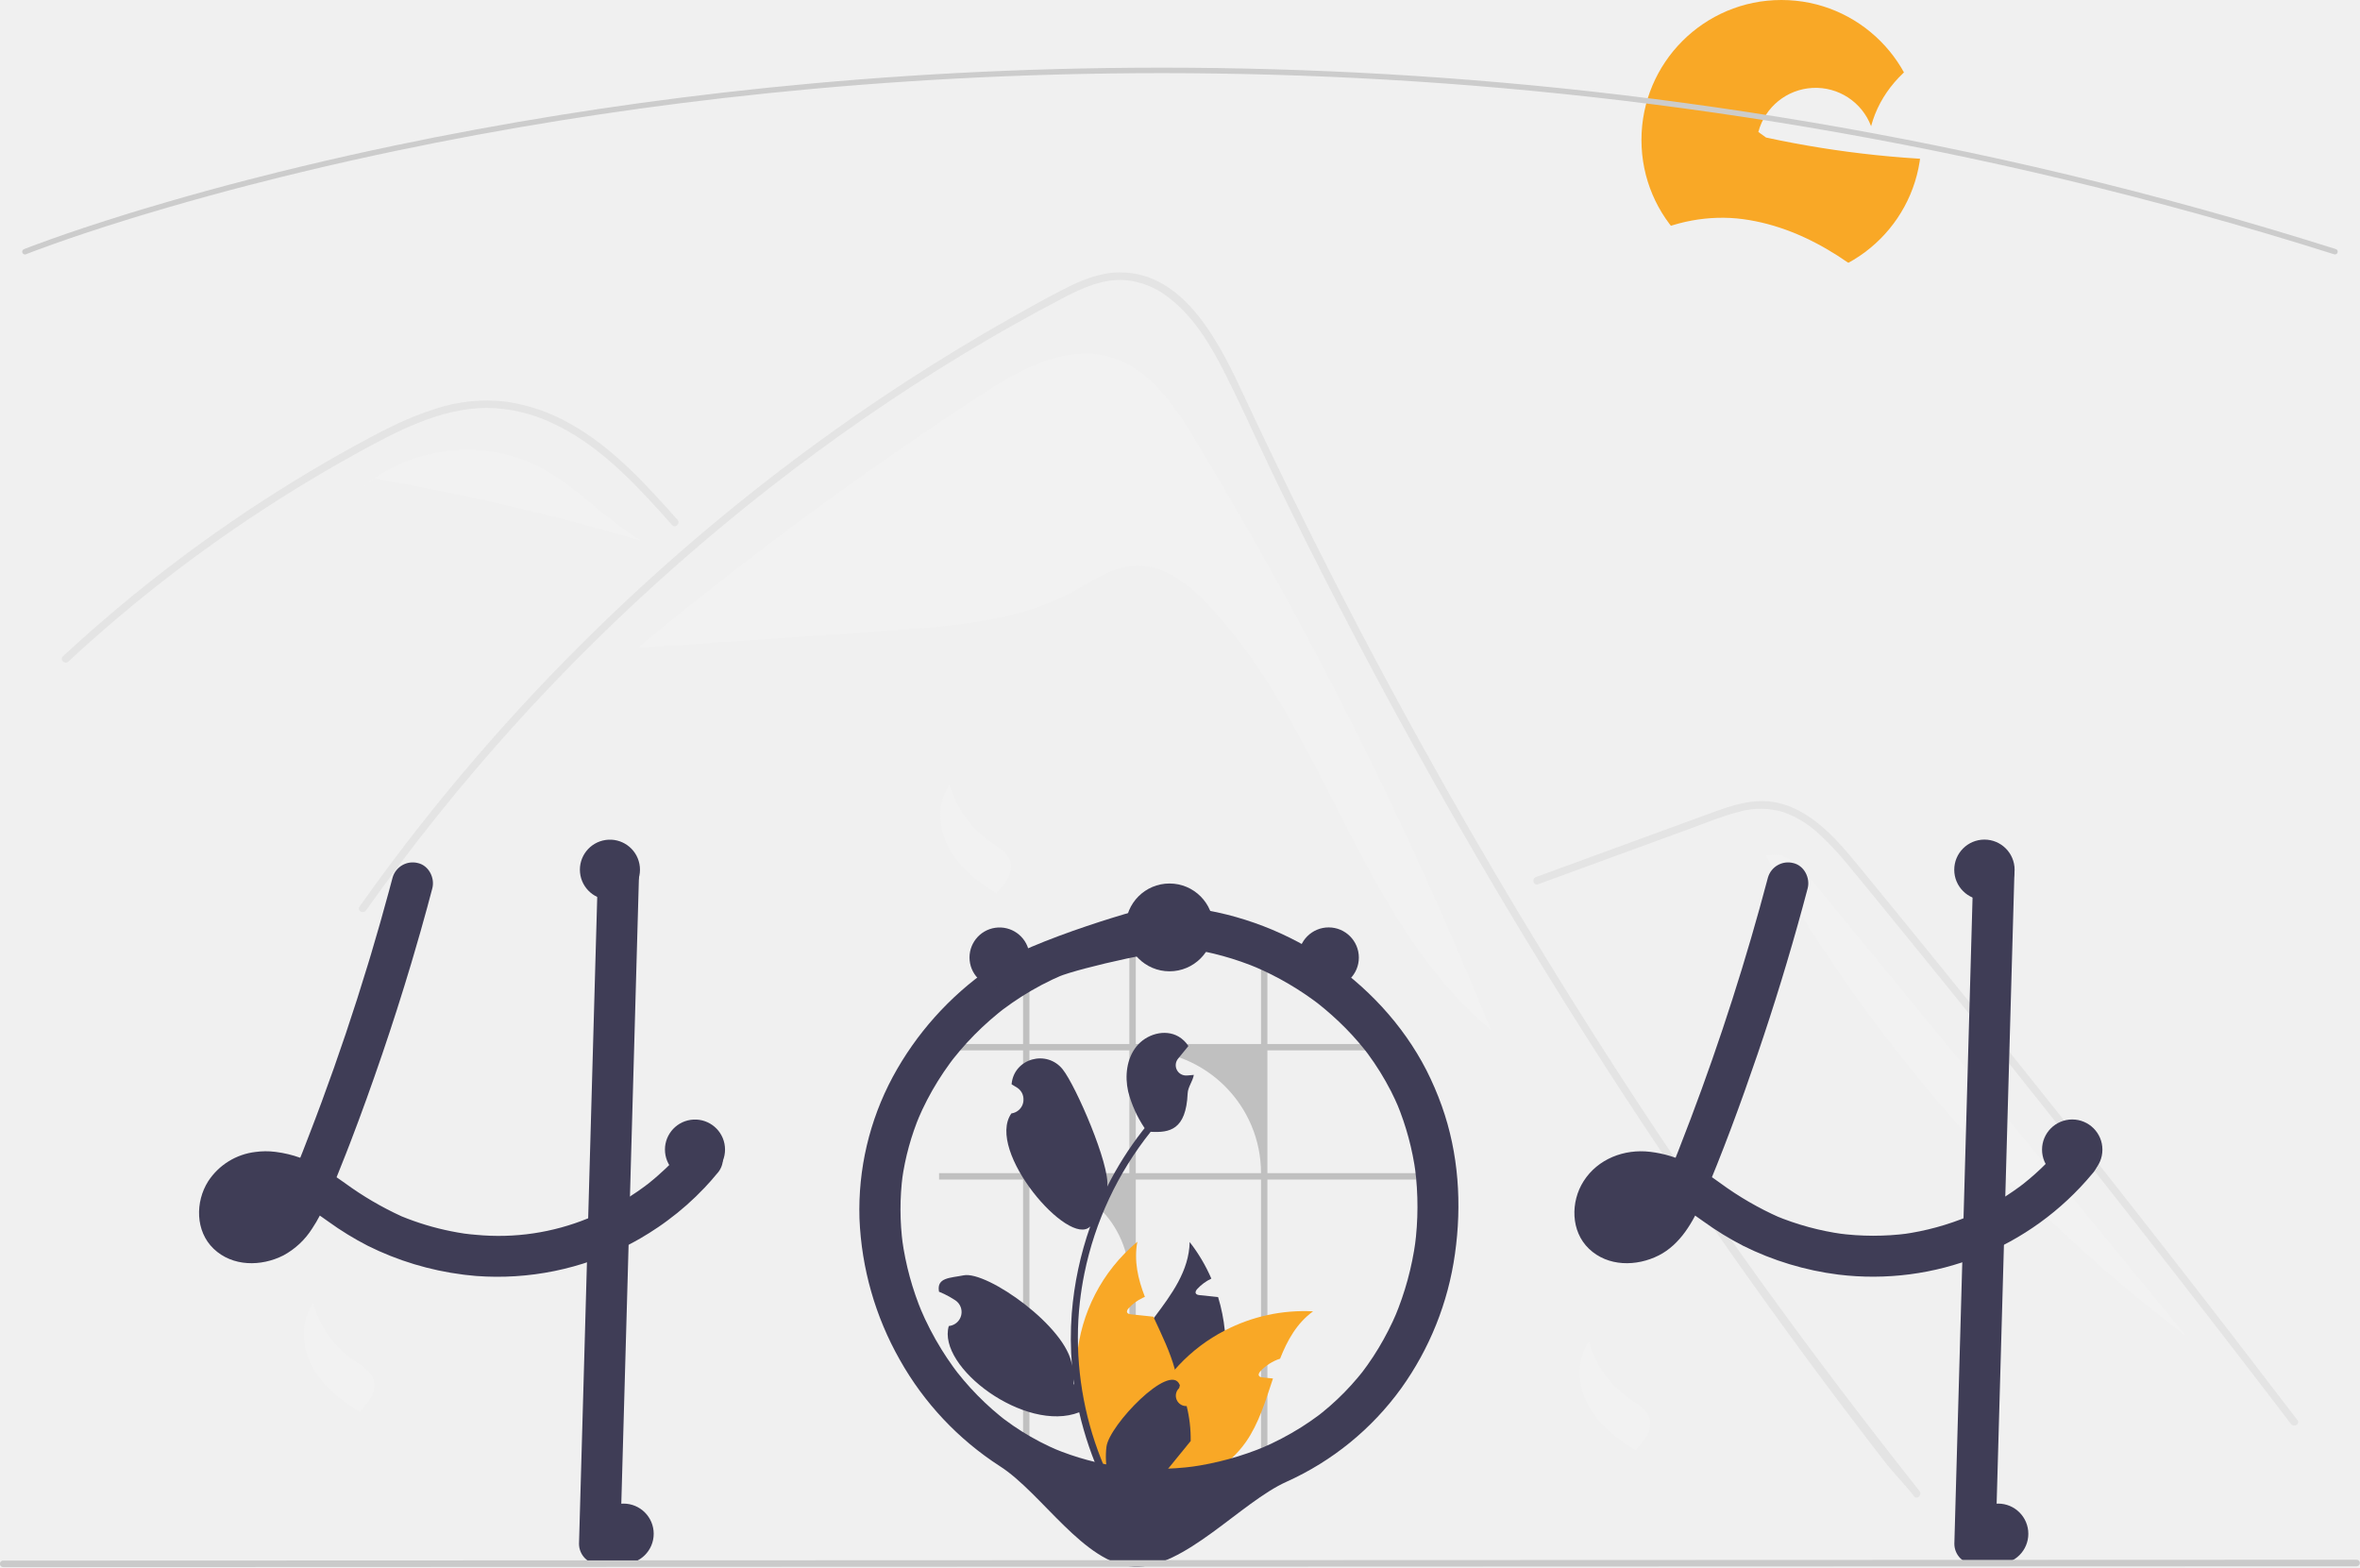
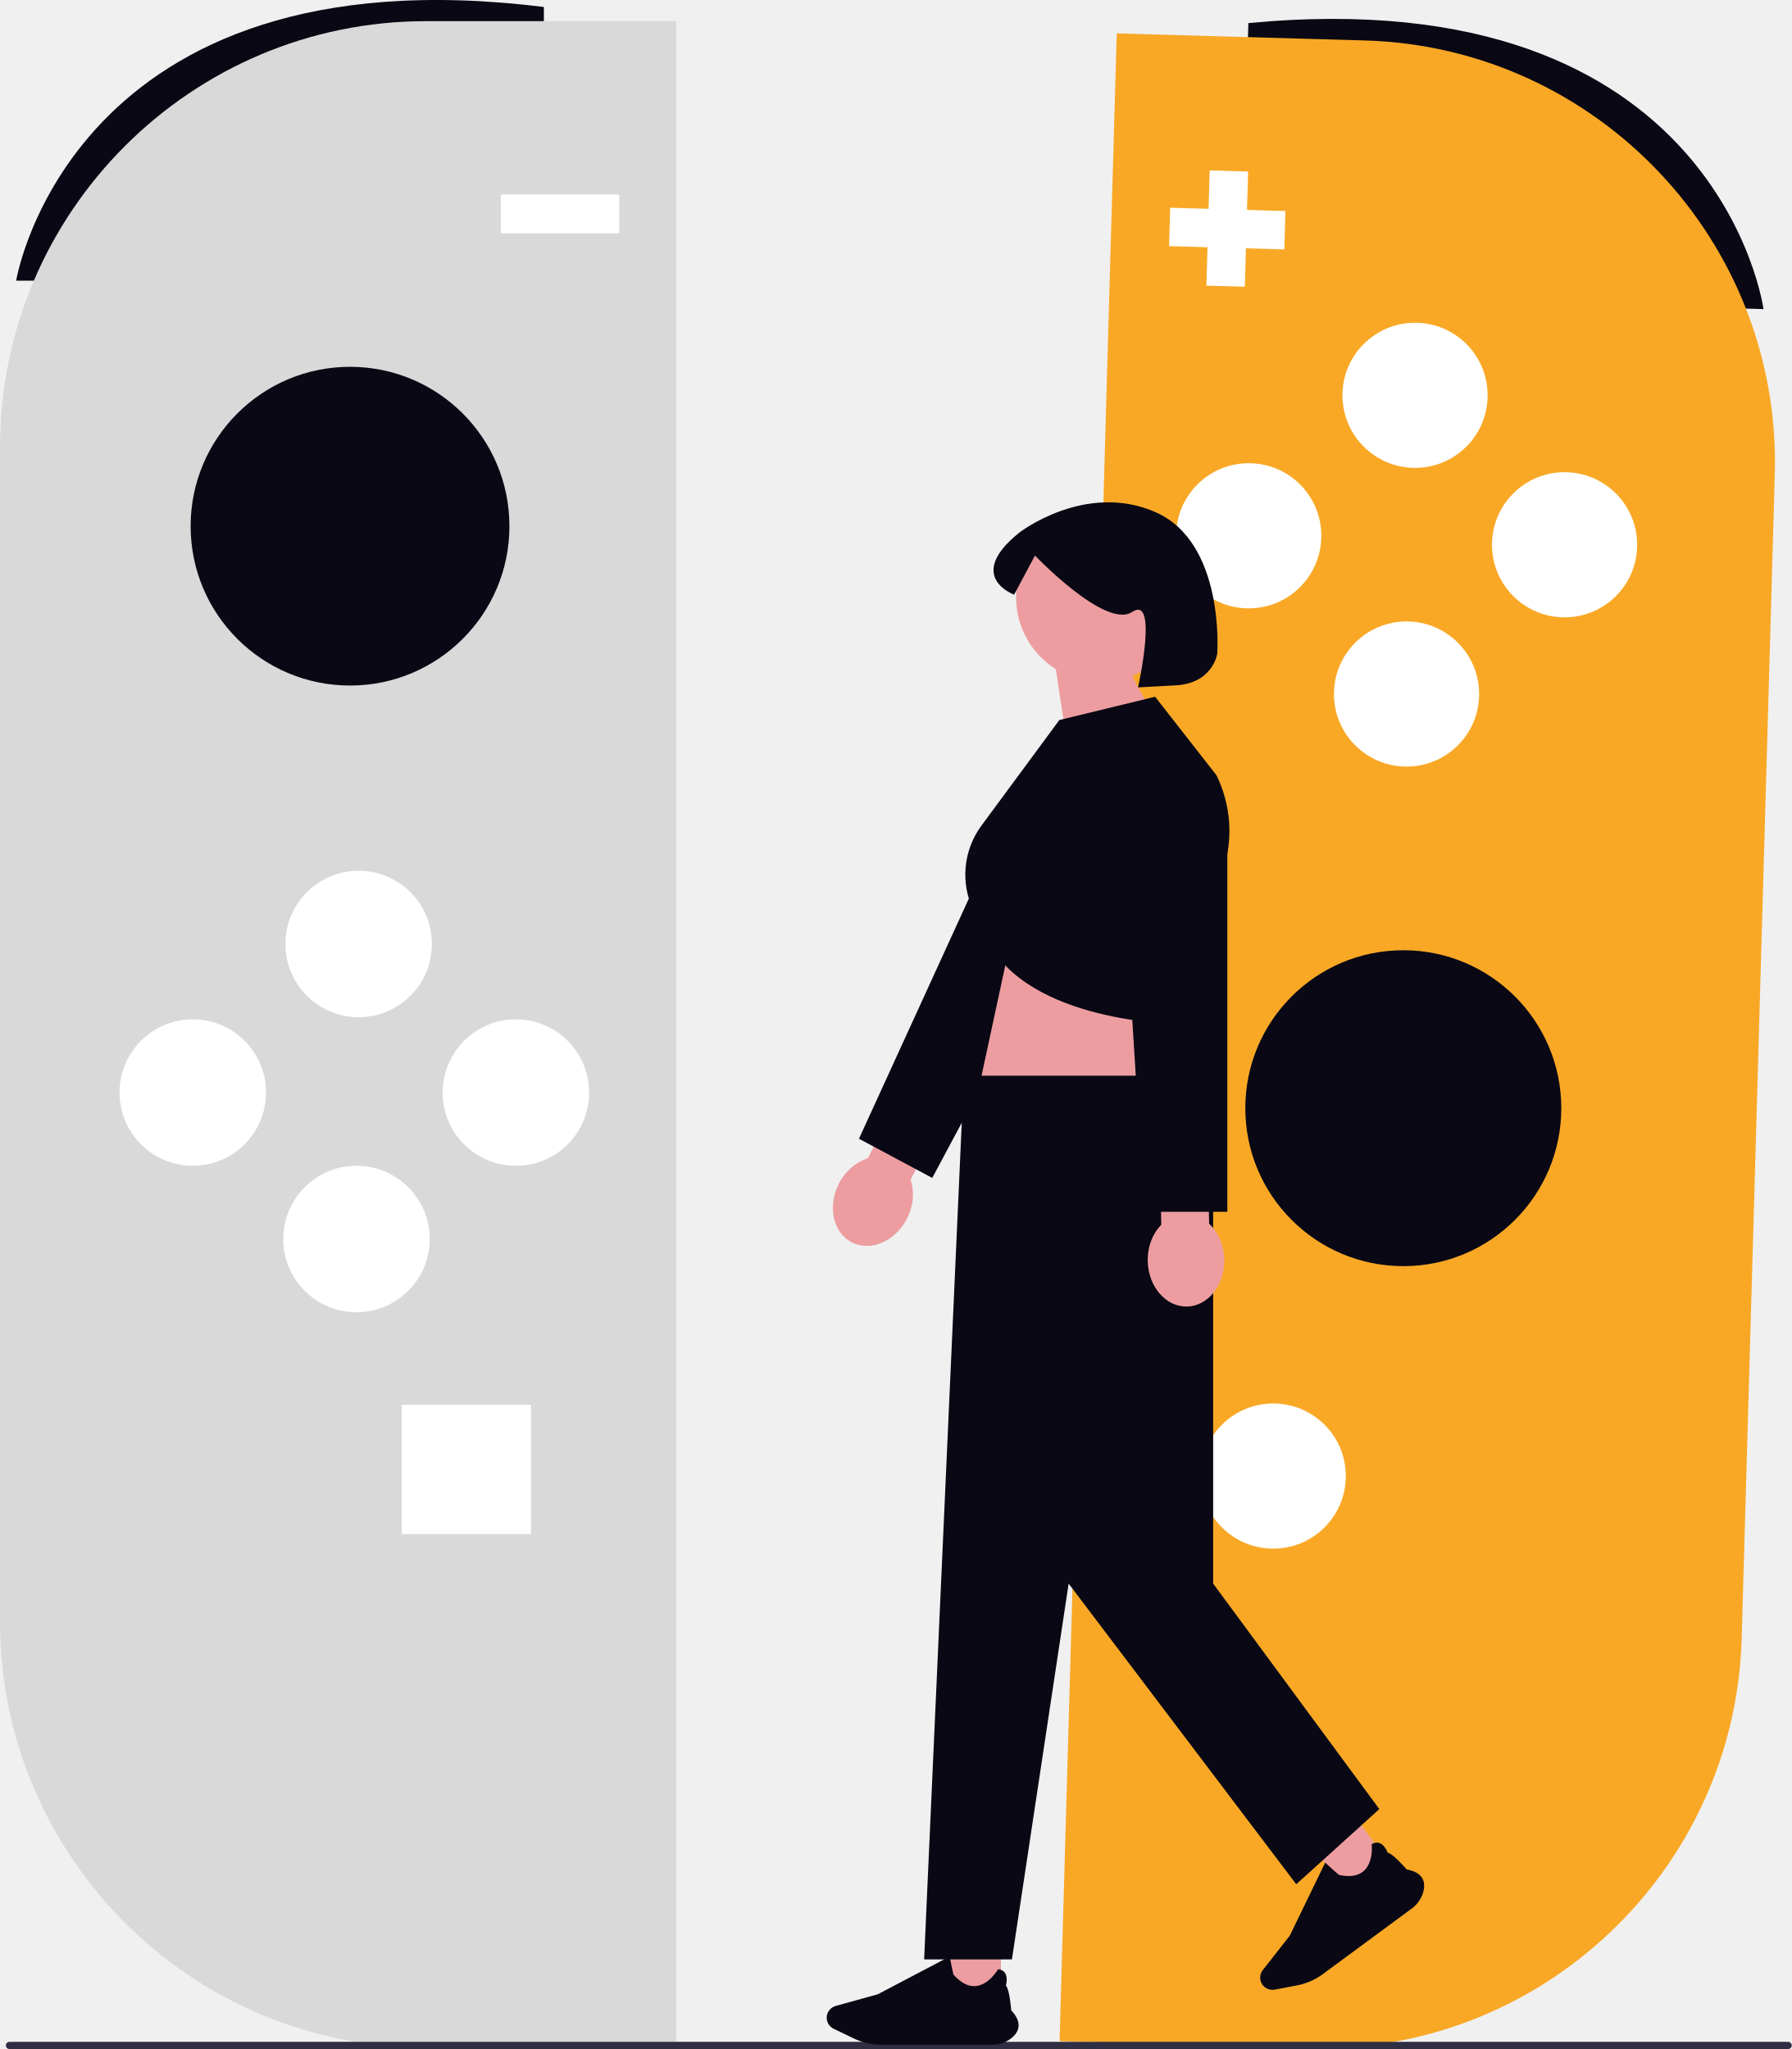
- <svg xmlns="http://www.w3.org/2000/svg" data-name="Layer 1" width="860.131" height="571.148" viewBox="0 0 860.131 571.148">
-   <path d="M605.67,324.953c-7.669-12.684-16.757-26.228-30.99-30.37-16.482-4.796-33.413,4.732-47.775,14.135a1392.157,1392.157,0,0,0-123.893,91.283l.043.492q46.226-3.188,92.451-6.376c22.265-1.535,45.296-3.283,64.972-13.816,7.467-3.997,14.745-9.336,23.206-9.708,10.512-.462,19.677,6.879,26.88,14.549,42.607,45.371,54.937,114.754,102.738,154.616A1516.995,1516.995,0,0,0,605.67,324.953Z" transform="translate(-169.9343 -164.426)" fill="#f2f2f2" />
-   <path d="M867.571,709.781c-4.712-5.95-6.637-7.343-11.285-13.348q-56.764-73.416-106.708-151.792-33.924-53.23-64.483-108.504-14.549-26.278-28.3-52.969-10.67-20.695-20.865-41.638c-1.944-3.988-3.832-7.994-5.711-12.009-4.428-9.442-8.773-18.93-13.439-28.244-5.317-10.616-11.789-21.745-21.553-28.877a29.405,29.405,0,0,0-15.319-5.895c-7.948-.513-15.282,2.769-22.176,6.353-50.439,26.301-97.659,59.276-140.37,96.798A730.778,730.778,0,0,0,303.322,496.247c-1.008,1.439-3.392.064-2.374-1.384q6.009-8.498,12.257-16.813A734.817,734.817,0,0,1,500.805,303.064q18.248-11.826,37.183-22.542c6.362-3.603,12.752-7.16,19.251-10.497,6.371-3.273,13.137-6.215,20.416-6.325,24.77-.385,37.595,27.667,46.405,46.542q4.153,8.911,8.406,17.766,16.075,33.621,33.387,66.628,10.685,20.379,21.837,40.52,34.707,62.718,73.779,122.897c34.506,53.143,68.737,100.089,108.046,149.785C870.596,709.213,868.662,711.175,867.571,709.781Z" transform="translate(-169.9343 -164.426)" fill="#e4e4e4" />
-   <path d="M414.916,355.804c-1.439-1.604-2.869-3.209-4.318-4.813-11.422-12.633-23.679-25.118-39.364-32.361a57.11,57.11,0,0,0-23.927-5.546c-8.562.028-16.932,2.273-24.843,5.418-3.74,1.494-7.398,3.19-11.001,4.996-4.116,2.072-8.159,4.281-12.183,6.509q-11.331,6.27-22.368,13.091-21.961,13.572-42.546,29.216-10.671,8.113-20.902,16.758-9.516,8.031-18.646,16.492c-1.302,1.201-3.245-.743-1.944-1.943,1.604-1.494,3.227-2.979,4.85-4.446q6.875-6.215,13.971-12.193,12.939-10.918,26.549-20.993,21.163-15.676,43.783-29.225,11.304-6.765,22.918-12.963c2.338-1.247,4.703-2.466,7.096-3.621a113.116,113.116,0,0,1,16.868-6.866,60.006,60.006,0,0,1,25.476-2.503,66.327,66.327,0,0,1,23.505,8.131c15.401,8.608,27.346,21.919,38.97,34.909C418.033,355.171,416.099,357.124,414.916,355.804Z" transform="translate(-169.9343 -164.426)" fill="#e4e4e4" />
-   <path d="M730.477,486.711l36.905-13.498,18.323-6.702c5.968-2.183,11.921-4.667,18.09-6.23a28.539,28.539,0,0,1,16.374.209,37.738,37.738,0,0,1,12.771,7.917,103.64,103.64,0,0,1,10.475,11.186c3.989,4.794,7.92,9.639,11.868,14.467q24.441,29.891,48.563,60.041,24.121,30.15,47.92,60.556,23.857,30.48,47.385,61.216,2.882,3.765,5.76,7.534c1.06,1.388,3.449.02,2.375-1.388Q983.582,650.974,959.549,620.184q-24.092-30.864-48.516-61.466-24.424-30.601-49.179-60.937-6.167-7.558-12.354-15.099c-3.48-4.241-6.92-8.527-10.736-12.474-7.005-7.245-15.758-13.648-26.234-13.822-6.16-.102-12.121,1.852-17.844,3.923-6.17,2.232-12.325,4.506-18.486,6.759l-37.163,13.592-9.291,3.398c-1.649.603-.937,3.262.731,2.652Z" transform="translate(-169.9343 -164.426)" fill="#e4e4e4" />
-   <path d="M366.377,334.526c-18.754-9.639-42.771-7.751-60.005,4.291a855.847,855.847,0,0,1,97.371,22.726C390.46,353.759,380.07,341.563,366.377,334.526Z" transform="translate(-169.9343 -164.426)" fill="#f2f2f2" />
-   <path d="M306.188,338.784l-3.61,2.935c1.221-1.027,2.491-1.99,3.795-2.901C306.311,338.807,306.249,338.795,306.188,338.784Z" transform="translate(-169.9343 -164.426)" fill="#f2f2f2" />
-   <path d="M831.549,486.846c-3.633-4.422-7.56-9.052-12.994-10.848l-5.073.2A575.436,575.436,0,0,0,966.749,651.418Q899.149,569.132,831.549,486.846Z" transform="translate(-169.9343 -164.426)" fill="#f2f2f2" />
-   <path d="M516.084,450.367A37.481,37.481,0,0,0,531.015,471.325c2.82,1.92,6.157,3.762,7.122,7.035a8.379,8.379,0,0,1-.874,6.15,24.884,24.884,0,0,1-3.861,5.041l-.137.512c-6.998-4.147-13.656-9.393-17.522-16.551s-4.406-16.539.341-23.145" transform="translate(-169.9343 -164.426)" fill="#f2f2f2" />
-   <path d="M749.084,653.367A37.481,37.481,0,0,0,764.015,674.325c2.82,1.92,6.157,3.762,7.122,7.035a8.379,8.379,0,0,1-.874,6.15,24.884,24.884,0,0,1-3.861,5.041l-.137.512c-6.998-4.147-13.656-9.393-17.522-16.551s-4.406-16.539.341-23.145" transform="translate(-169.9343 -164.426)" fill="#f2f2f2" />
-   <path d="M284.084,639.367A37.481,37.481,0,0,0,299.015,660.325c2.82,1.92,6.157,3.762,7.122,7.035a8.379,8.379,0,0,1-.874,6.15,24.884,24.884,0,0,1-3.861,5.041l-.137.512c-6.998-4.147-13.656-9.393-17.522-16.551s-4.406-16.539.341-23.145" transform="translate(-169.9343 -164.426)" fill="#f2f2f2" />
-   <circle cx="649.249" cy="51" r="51" fill="#f9a826" />
-   <path d="M911.219,176.296c-24.717-3.341-52.935,10.019-59.341,34.124a21.597,21.597,0,0,0-41.094,2.109l2.83,2.027a372.275,372.275,0,0,0,160.659-.726C957.079,195.76,935.935,179.637,911.219,176.296Z" transform="translate(-169.9343 -164.426)" fill="#f0f0f0" />
-   <path d="M805.219,244.296c-24.717-3.341-52.935,10.019-59.341,34.124a21.597,21.597,0,0,0-41.094,2.109l2.83,2.027a372.275,372.275,0,0,0,160.659-.726C851.079,263.76,829.935,247.637,805.219,244.296Z" transform="translate(-169.9343 -164.426)" fill="#f0f0f0" />
-   <path d="M1020.946,257.154a.982.982,0,0,1-.302-.047C756.237,173.489,523.199,184.424,374.264,208.321c-20.269,3.251-40.591,7.006-60.404,11.161-5.058,1.06-10.306,2.195-15.597,3.378-6.319,1.407-12.554,2.856-18.532,4.306q-3.873.917-7.595,1.849c-3.758.928-7.572,1.895-11.66,2.957-4.568,1.178-9.209,2.413-13.797,3.672a.442.442,0,0,1-.051.015l0.0.001c-5.183,1.415-10.338,2.871-15.323,4.325-2.698.779-5.304,1.548-7.799,2.307-.279.077-.526.151-.776.228l-.536.163c-.311.095-.617.188-.924.275l-.02.006 0.0.001-.812.252c-.968.293-1.912.579-2.841.864-24.545,7.566-38.038,12.949-38.171,13.002a1,1,0,1,1-.744-1.856c.134-.053,13.693-5.463,38.328-13.058.932-.286,1.879-.572,2.85-.866l.754-.234c.026-.01.052-.018.078-.025.305-.087.61-.18.919-.273l.537-.163c.268-.081.531-.161.801-.235,2.479-.754,5.093-1.524,7.798-2.307,4.987-1.455,10.147-2.911,15.334-4.328.016-.006.033-.01.049-.015v-.001c4.604-1.263,9.263-2.503,13.845-3.685,4.094-1.063,7.915-2.032,11.68-2.962q3.738-.93,7.609-1.853c5.985-1.451,12.233-2.902,18.563-4.312,5.299-1.184,10.556-2.322,15.622-3.383,19.843-4.162,40.198-7.923,60.497-11.179C523.096,182.415,756.467,171.463,1021.246,255.201a1.0 1,0,0,1-.301,1.953Z" transform="translate(-169.9343 -164.426)" fill="#ccc" />
-   <path d="M432.923,584.266a6.729,6.729,0,0,0-1.7-2.67,6.43,6.43,0,0,0-.92-.71c-2.61-1.74-6.51-2.13-8.99,0a5.81,5.81,0,0,0-.69.71q-1.11,1.365-2.28,2.67c-1.28,1.46-2.59,2.87-3.96,4.24-.39.38-.78.77-1.18,1.15-.23.23-.46.45-.69.67-.88.84-1.78,1.65-2.69,2.45-.48.43-.96.85-1.45,1.26-.73.61-1.46,1.22-2.2,1.81-.07.05-.14.1-.21.16-.02.01-.03.03-.05.04-.01,0-.02,0-.03.02a.179.179,0,0,0-.07.05c-.22.15-.37.25-.48.34.04-.02.08-.05.12-.07-.18.14-.37.28-.55.42-1.75,1.29-3.54,2.53-5.37,3.69a99.21,99.21,0,0,1-14.22,7.55c-.33.13-.67.27-1.01.4a85.97,85.97,0,0,1-40.85,6.02q-2.13-.165-4.26-.45c-1.64-.24-3.27-.53-4.89-.86a97.932,97.932,0,0,1-18.02-5.44,118.652,118.652,0,0,1-20.66-12.12c-1-.71-2.01-1.42-3.02-2.11,1.15-2.82,2.28-5.64,3.38-8.48.55-1.37,1.08-2.74,1.6-4.12,4.09-10.63,7.93-21.36,11.61-32.13q5.58-16.365,10.53-32.92.51-1.68.99-3.36,2.595-8.745,4.98-17.53c.15-.57.31-1.13.45-1.7q.69-2.52,1.35-5.04c1-3.79-1.26-8.32-5.24-9.23a7.634,7.634,0,0,0-9.22,5.24c-.43,1.62-.86,3.23-1.3,4.85q-3.165,11.745-6.66,23.41-.51,1.68-1.02,3.36-7.71,25.41-16.93,50.31-1.11,3.015-2.25,6.01c-.37.98-.74,1.96-1.12,2.94-.73,1.93-1.48,3.86-2.23,5.79-.43,1.13-.87,2.26-1.31,3.38-.29.71-.57,1.42-.85,2.12a41.809,41.809,0,0,0-8.81-2.12l-.48-.06a27.397,27.397,0,0,0-7.01.06,23.914,23.914,0,0,0-17.24,10.66c-4.77,7.51-4.71,18.25,1.98,24.63,6.89,6.57,17.32,6.52,25.43,2.41a28.351,28.351,0,0,0,10.52-9.86,50.569,50.569,0,0,0,2.74-4.65c.21.14.42.28.63.43.8.56,1.6,1.13,2.39,1.69a111.738,111.738,0,0,0,14.51,8.91,108.359,108.359,0,0,0,34.62,10.47c.27.03.53.07.8.1,1.33.17,2.67.3,4.01.41a103.782,103.782,0,0,0,55.58-11.36q2.175-1.125,4.31-2.36,3.315-1.92,6.48-4.08c1.15-.78,2.27-1.57,3.38-2.4a101.042,101.042,0,0,0,13.51-11.95q2.355-2.475,4.51-5.11a8.061,8.061,0,0,0,2.2-5.3A7.564,7.564,0,0,0,432.923,584.266Zm-165.59,23.82c.21-.15.42-.31.62-.47C267.893,607.766,267.603,607.936,267.333,608.086Zm3.21-3.23c-.23.26-.44.52-.67.78a23.366,23.366,0,0,1-2.25,2.2c-.11.1-.23.2-.35.29a.01.01,0,0,0-.01.01,3.804,3.804,0,0,0-.42.22q-.645.39-1.32.72a17.005,17.005,0,0,1-2.71.75,16.799,16.799,0,0,1-2.13.02h-.02a14.823,14.823,0,0,1-1.45-.4c-.24-.12-.47-.26-.7-.4-.09-.08-.17-.16-.22-.21a2.44,2.44,0,0,1-.27-.29.01.01,0,0,0-.01-.01c-.11-.2-.23-.4-.34-.6a.031.031,0,0,1-.01-.02c-.08-.25-.15-.51-.21-.77a12.511,12.511,0,0,1,.01-1.37,13.467,13.467,0,0,1,.54-1.88,11.068,11.068,0,0,1,.69-1.26c.02-.04.12-.2.23-.38.01-.01.01-.01.01-.02.15-.17.3-.35.46-.51.27-.3.56-.56.85-.83a18.022,18.022,0,0,1,1.75-1.01,19.481,19.481,0,0,1,2.93-.79,24.989,24.989,0,0,1,4.41.04,30.301,30.301,0,0,1,4.1,1.01,36.945,36.945,0,0,1-2.77,4.54C270.623,604.746,270.583,604.806,270.543,604.856Zm-11.12-3.29a2.18,2.18,0,0,1-.31.39A1.409,1.409,0,0,1,259.423,601.566Z" transform="translate(-169.9343 -164.426)" fill="#3f3d56" />
-   <path d="M402.863,482.136q-.135,4.71-.27,9.42-.285,10.455-.59,20.92-.315,11.775-.66,23.54-.165,6.075-.34,12.15-.465,16.365-.92,32.72c-.03,1.13-.07,2.25-.1,3.38q-.225,8.115-.45,16.23-.255,8.805-.5,17.61-.18,6.6-.37,13.21-1.35,47.895-2.7,95.79a7.648,7.648,0,0,1-7.5,7.5,7.561,7.561,0,0,1-7.5-7.5q.75-26.94,1.52-53.88.675-24.36,1.37-48.72.225-8.025.45-16.06.345-12.09.68-24.18c.03-1.13.07-2.25.1-3.38.02-.99.05-1.97.08-2.96q.66-23.475,1.32-46.96.27-9.24.52-18.49.3-10.545.6-21.08c.09-3.09.17-6.17.26-9.26a7.648,7.648,0,0,1,7.5-7.5A7.561,7.561,0,0,1,402.863,482.136Z" transform="translate(-169.9343 -164.426)" fill="#3f3d56" />
-   <path d="M814.291,484.217a893.238,893.238,0,0,1-28.161,87.941c-3.007,7.946-6.083,15.877-9.371,23.712l.756-1.792a54.583,54.583,0,0,1-5.59,10.612q-.229.321-.467.636,1.166-1.49.443-.589c-.254.301-.505.602-.768.895a23.664,23.664,0,0,1-2.249,2.203q-.301.258-.612.504l.938-.729c-.109.257-.873.597-1.111.743a18.254,18.254,0,0,1-2.405,1.219l1.792-.756a19.086,19.086,0,0,1-4.231,1.161l1.994-.268a17.021,17.021,0,0,1-4.298.046l1.994.268a14.002,14.002,0,0,1-3.405-.917l1.792.756a12.012,12.012,0,0,1-1.679-.896c-.271-.177-1.105-.809-.015.025,1.133.866.146.074-.088-.156-.194-.192-.37-.4-.56-.595-.882-.905.996,1.557.397.499a18.182,18.182,0,0,1-.878-1.637l.756,1.792a11.925,11.925,0,0,1-.728-2.651l.268,1.994a13.651,13.651,0,0,1-.003-3.405l-.268,1.994a15.964,15.964,0,0,1,.995-3.68l-.756,1.792a16.729,16.729,0,0,1,1.178-2.298,6.729,6.729,0,0,1,.729-1.071c.049.016-1.269,1.513-.569.757.183-.198.354-.406.539-.602.296-.314.614-.601.926-.898,1.045-.994-1.462.966-.257.179a19.049,19.049,0,0,1,2.749-1.499l-1.792.756a20.311,20.311,0,0,1,4.995-1.34l-1.994.268a25.628,25.628,0,0,1,6.461.076l-1.994-.268a33.211,33.211,0,0,1,7.892,2.22l-1.792-.756c5.39,2.314,10.163,5.749,14.928,9.118a111.95,111.95,0,0,0,14.506,8.906,108.388,108.388,0,0,0,34.622,10.474,103.933,103.933,0,0,0,92.586-36.752,8.078,8.078,0,0,0,2.197-5.303,7.632,7.632,0,0,0-2.197-5.303c-2.752-2.526-7.949-3.239-10.607,0a95.636,95.636,0,0,1-8.107,8.727q-2.017,1.914-4.142,3.71-1.214,1.026-2.461,2.011c-.393.311-1.619,1.138.263-.197-.431.306-.845.64-1.271.955a99.269,99.269,0,0,1-20.332,11.565l1.792-.756a96.836,96.836,0,0,1-24.171,6.622l1.994-.268a97.643,97.643,0,0,1-25.754-.038l1.994.268a99.8,99.8,0,0,1-24.857-6.77l1.792.756a116.025,116.025,0,0,1-21.736-12.591,86.877,86.877,0,0,0-11.113-6.994,42.824,42.824,0,0,0-14.438-4.389c-9.439-1.111-19.057,2.566-24.246,10.72-4.776,7.505-4.714,18.244,1.974,24.625,6.888,6.572,17.318,6.517,25.436,2.406,7.817-3.959,12.513-12.185,15.815-19.942,7.431-17.455,14.01-35.314,20.14-53.263q9.097-26.637,16.499-53.813.917-3.366,1.807-6.739c1.001-3.789-1.261-8.32-5.238-9.226a7.633,7.633,0,0,0-9.226,5.238Z" transform="translate(-169.9343 -164.426)" fill="#3f3d56" />
-   <path d="M889.124,482.136l-2.7,95.793-2.685,95.294-1.518,53.884a7.565,7.565,0,0,0,7.5,7.5,7.649,7.649,0,0,0,7.5-7.5l2.7-95.793,2.685-95.294,1.518-53.884a7.565,7.565,0,0,0-7.5-7.5,7.649,7.649,0,0,0-7.5,7.5Z" transform="translate(-169.9343 -164.426)" fill="#3f3d56" />
-   <path d="M629.526,700.361h2.329V594.319h54.329v-2.323H631.855V547.252H673.81q-.923-1.173-1.899-2.317H631.855V515.382c-.77-.328-1.547-.645-2.329-.944V544.935h-45.652V507.07c-.782.036-1.553.09-2.329.155v37.71h-36.42V516.684c-.782.346-1.553.711-2.317,1.093V544.935h-30.616v2.317h30.616v44.744h-30.616v2.323h30.616V700.361h2.317V594.319a36.413,36.413,0,0,1,36.42,36.42v69.622h2.329V594.319h45.652Zm-84.401-108.365V547.252h36.42v44.744Zm38.749,0V547.252h.914a44.741,44.741,0,0,1,44.738,44.744Z" transform="translate(-169.9343 -164.426)" opacity="0.2" />
-   <path d="M615.303,668.566a63.059,63.059,0,0,1-20.05,33.7c-.74.64-1.48,1.26-2.25,1.87q-2.805.255-5.57.52c-1.53.14-3.04.29-4.54.43l-.27.03-.19-1.64-.76-6.64a37.623,37.623,0,0,1-3.3-32.44c2.64-7.12,7.42-13.41,12.12-19.65,6.49-8.62,12.8-17.14,13.03-27.65a60.544,60.544,0,0,1,7.9,13.33,16.432,16.432,0,0,0-5.12,3.77c-.41.45-.82,1.08-.54,1.62.24.46.84.57,1.36.63,1.25.13,2.51.26,3.76.39,1,.11,2,.21,3,.32a63.99,63.99,0,0,1,2.45,12.18A61.189,61.189,0,0,1,615.303,668.566Z" transform="translate(-169.9343 -164.426)" fill="#3f3d56" />
-   <path d="M648.503,642.356c-5.9,4.29-9.35,10.46-12.03,17.26a16.628,16.628,0,0,0-7.17,4.58c-.41.45-.82,1.08-.54,1.62.24.46.84.57,1.36.63,1.25.13,2.51.26,3.76.39-2.68,8.04-5.14,16.36-9.88,23.15a36.989,36.989,0,0,1-12.03,10.91,38.492,38.492,0,0,1-4.02,1.99q-7.62.585-14.95,1.25-2.805.255-5.57.52c-1.53.14-3.04.29-4.54.43q-.015-.825,0-1.65a63.304,63.304,0,0,1,15.25-39.86c.45-.52.91-1.03,1.38-1.54a61.792,61.792,0,0,1,16.81-12.7A62.654,62.654,0,0,1,648.503,642.356Z" transform="translate(-169.9343 -164.426)" fill="#f9a826" />
-   <path d="M589.163,699.526l-1.15,3.4-.58,1.73c-1.53.14-3.04.29-4.54.43l-.27.03c-1.66.17-3.31.34-4.96.51-.43-.5-.86-1.01-1.28-1.53a62.03,62.03,0,0,1,8.07-87.11c-1.32,6.91.22,13.53,2.75,20.1-.27.11-.53.22-.78.34a16.432,16.432,0,0,0-5.12,3.77c-.41.45-.82,1.08-.54,1.62.24.46.84.57,1.36.63,1.25.13,2.51.26,3.76.39,1,.11,2,.21,3,.32q.705.075,1.41.15c.07.15.13.29.2.44,2.85,6.18,5.92,12.39,7.65,18.83a43.666,43.666,0,0,1,1.02,4.91A37.604,37.604,0,0,1,589.163,699.526Z" transform="translate(-169.9343 -164.426)" fill="#f9a826" />
-   <path d="M689.821,554.487c-8.609-16.792-21.946-30.921-37.632-41.304a114.237,114.237,0,0,0-52.563-18.38q-3.69-.335-7.399-.393c-2.921-.044-46.866,12.632-61.587,22.982a114.295,114.295,0,0,0-35.333,39.527,102.5,102.5,0,0,0-12.126,51.633,113.564,113.564,0,0,0,14.703,51.476,110.475,110.475,0,0,0,36.444,38.746C549.667,708.561,565.074,734.51,583.183,735.426c18.246.923,39.054-23.555,55.695-30.987a104.425,104.425,0,0,0,41.726-34.005,110.25,110.25,0,0,0,19.599-48.948c2.574-18.083,1.374-36.733-4.801-54.016a111.86,111.86,0,0,0-5.58-12.983c-1.78-3.505-6.996-4.796-10.261-2.691a7.68,7.68,0,0,0-2.691,10.261q1.568,3.088,2.915,6.278l-.756-1.792a101.151,101.151,0,0,1,6.876,25.538l-.268-1.994a109.229,109.229,0,0,1-.066,28.683l.268-1.994a109.734,109.734,0,0,1-7.555,27.674l.756-1.792a104.212,104.212,0,0,1-6.672,13.098q-1.923,3.186-4.081,6.222c-.632.888-1.283,1.761-1.939,2.631-.856,1.136,1.167-1.483.282-.369-.151.19-.3.38-.452.569q-.681.852-1.382,1.688a93.613,93.613,0,0,1-10.176,10.384q-1.366,1.192-2.778,2.331c-.469.378-.932.773-1.421,1.125.019-.013,1.58-1.199.656-.511-.29.216-.579.436-.87.652q-2.91,2.156-5.974,4.092a103.485,103.485,0,0,1-14.756,7.713l1.792-.756a109.215,109.215,0,0,1-27.597,7.552l1.994-.268a108.154,108.154,0,0,1-28.589.051l1.994.268a99.835,99.835,0,0,1-25.095-6.784l1.792.756a93.643,93.643,0,0,1-13.416-6.991q-3.174-2-6.184-4.247c-.286-.214-.57-.43-.855-.645-.915-.691.658.51.67.518a19.169,19.169,0,0,1-1.535-1.225q-1.454-1.184-2.861-2.422a101.989,101.989,0,0,1-10.493-10.709q-1.213-1.434-2.374-2.911c-.335-.426-.947-1.29.404.529-.178-.239-.362-.474-.542-.712q-.647-.858-1.276-1.728-2.203-3.048-4.188-6.246a109.29,109.29,0,0,1-7.805-15.108l.756,1.792a106.588,106.588,0,0,1-7.34-26.837l.268,1.994a97.866,97.866,0,0,1-.048-25.636l-.268,1.994A94.673,94.673,0,0,1,505.276,570.55l-.756,1.792a101.557,101.557,0,0,1,7.195-13.856q2.066-3.323,4.378-6.485.525-.718,1.062-1.428c.324-.428,1.215-1.493-.305.388.149-.184.293-.374.439-.56q1.269-1.608,2.6-3.165A107.402,107.402,0,0,1,530.772,536.215q1.474-1.292,2.995-2.529.691-.562,1.391-1.113c.187-.147.376-.291.562-.439-1.997,1.59-.555.433-.102.093q3.134-2.348,6.435-4.461a103.644,103.644,0,0,1,15.387-8.108l-1.792.756c7.76-3.258,42.141-10.949,48.394-10.11l-1.994-.268A106.225,106.225,0,0,1,628.768,517.419l-1.792-.756a110.313,110.313,0,0,1,12.6,6.329q3.043,1.784,5.967,3.763,1.384.937,2.738,1.915.677.489,1.346.989c.248.185.494.373.741.558,1.039.779-1.431-1.128-.342-.267a110.843,110.843,0,0,1,10.368,9.253q2.401,2.445,4.637,5.045,1.147,1.334,2.246,2.708c.364.455,1.605,2.101.084.085.372.493.747.982,1.114,1.479a97.977,97.977,0,0,1,8.392,13.538c1.793,3.498,6.987,4.802,10.261,2.691A7.677,7.677,0,0,0,689.821,554.487Z" transform="translate(-169.9343 -164.426)" fill="#3f3d56" />
-   <path d="M602.431,676.882a3.78,3.78,0,0,1-2.739-6.551c.095-.379.164-.651.259-1.03q-.051-.124-.103-.247c-3.48-8.298-25.685,14.833-26.645,22.632a30.029,30.029,0,0,0,.527,10.328A120.392,120.392,0,0,1,562.778,652.01a116.202,116.202,0,0,1,.721-12.963q.597-5.293,1.657-10.511a121.787,121.787,0,0,1,24.151-51.616c6.874.384,12.898-.663,13.48-13.985.103-2.37,1.861-4.422,2.248-6.756-.656.086-1.323.14-1.979.183-.204.011-.42.021-.624.032l-.077.003a3.745,3.745,0,0,1-3.076-6.101q.425-.523.851-1.046c.43-.538.871-1.065,1.302-1.603a1.865,1.865,0,0,0,.14-.161c.495-.613.99-1.216,1.485-1.829a10.829,10.829,0,0,0-3.55-3.432c-4.959-2.905-11.801-.893-15.384,3.593-3.593,4.486-4.271,10.779-3.023,16.384a43.398,43.398,0,0,0,6.003,13.383c-.269.344-.549.678-.818,1.022a122.574,122.574,0,0,0-12.794,20.268c1.016-7.939-11.412-36.608-16.218-42.681-5.773-7.294-17.611-4.111-18.628,5.136q-.015.134-.029.268,1.071.604,2.096,1.282a5.127,5.127,0,0,1-2.067,9.33l-.105.016c-9.556,13.644,21.077,49.155,28.745,41.181a125.11,125.11,0,0,0-6.734,31.693,118.664,118.664,0,0,0,.086,19.16l-.032-.226C558.902,648.154,529.674,627.514,521.139,629.233c-4.917.99-9.76.765-9.013,5.725q.018.119.036.237a34.442,34.442,0,0,1,3.862,1.861q1.071.604,2.096,1.282a5.127,5.127,0,0,1-2.067,9.33l-.105.016c-.075.011-.14.022-.215.032-4.35,14.966,27.907,39.12,47.518,31.435h.011a125.075,125.075,0,0,0,8.402,24.528H601.679c.108-.334.204-.678.301-1.011a34.102,34.102,0,0,1-8.305-.495c2.227-2.733,4.454-5.487,6.681-8.219a1.861,1.861,0,0,0,.14-.161c1.13-1.398,2.27-2.786,3.399-4.185l.001-.002a49.952,49.952,0,0,0-1.464-12.725Zm-34.371-67.613.016-.021-.016.043Zm-6.648,59.932-.258-.581c.011-.42.011-.839,0-1.269,0-.118-.021-.237-.021-.355.097.742.183,1.485.29,2.227Z" transform="translate(-169.9343 -164.426)" fill="#3f3d56" />
-   <circle cx="95.249" cy="439" r="11" fill="#3f3d56" />
-   <circle cx="227.249" cy="559" r="11" fill="#3f3d56" />
-   <circle cx="728.249" cy="559" r="11" fill="#3f3d56" />
-   <circle cx="755.249" cy="419" r="11" fill="#3f3d56" />
-   <circle cx="723.249" cy="317" r="11" fill="#3f3d56" />
-   <path d="M434.183,583.426a10.949,10.949,0,1,1-.21-2.16A10.992,10.992,0,0,1,434.183,583.426Z" transform="translate(-169.9343 -164.426)" fill="#3f3d56" />
-   <circle cx="484.249" cy="349" r="11" fill="#3f3d56" />
-   <path d="M545.183,513.426a10.949,10.949,0,1,1-.21-2.16A10.992,10.992,0,0,1,545.183,513.426Z" transform="translate(-169.9343 -164.426)" fill="#3f3d56" />
-   <path d="M403.183,481.426a10.949,10.949,0,1,1-.21-2.16A10.992,10.992,0,0,1,403.183,481.426Z" transform="translate(-169.9343 -164.426)" fill="#3f3d56" />
-   <circle cx="599.249" cy="443" r="11" fill="#3f3d56" />
-   <circle cx="426.249" cy="338" r="16" fill="#3f3d56" />
-   <path d="M1028.875,735.267l-857.75.307a1.191,1.191,0,1,1,0-2.381l857.75-.307a1.191,1.191,0,0,1,0,2.381Z" transform="translate(-169.9343 -164.426)" fill="#cacaca" />
+ <svg xmlns="http://www.w3.org/2000/svg" width="597.587" height="683.516" viewBox="0 0 597.587 683.516">
+   <path d="m571.556,102.648l16.608.473S573.3-7.32,416.356,7.71l-.419,14.711,155.618,80.226Z" fill="#090814" stroke-width="0" />
+   <path d="m436.114,683.267l-82.727-2.354L372.449,11.144l82.727,2.354c77.618,2.209,138.969,67.154,136.76,144.774l-11.049,388.233c-2.209,77.62-67.154,138.97-144.772,136.761Z" fill="#f9a826" stroke-width="0" />
+   <circle cx="468.028" cy="369.677" r="52.692" fill="#090814" stroke-width="0" />
+   <circle cx="471.946" cy="131.868" r="24.21" fill="#fff" stroke-width="0" />
+   <circle cx="469.11" cy="231.515" r="24.21" fill="#fff" stroke-width="0" />
+   <circle cx="416.475" cy="178.728" r="24.21" fill="#fff" stroke-width="0" />
+   <circle cx="521.816" cy="181.726" r="24.21" fill="#fff" stroke-width="0" />
+   <circle cx="424.644" cy="492.39" r="24.21" fill="#fff" stroke-width="0" />
+   <polygon points="428.715 70.393 415.903 70.029 416.268 57.217 403.456 56.852 403.092 69.664 390.28 69.3 389.915 82.111 402.727 82.476 402.362 95.288 415.174 95.652 415.539 82.841 428.351 83.205 428.715 70.393" fill="#fff" stroke-width="0" />
+   <path d="m22.151,93.626H5.388S23.547-17.327,181.396,2.336v14.848L22.151,93.626Z" fill="#090814" stroke-width="0" />
+   <path d="m225.578,683.076h-83.498C63.737,683.076,0,619.338,0,540.995V149.14C0,70.796,63.737,7.059,142.08,7.059h83.498v676.017Z" fill="#d9d9d9" stroke-width="0" />
+   <rect x="167.028" y="64.89" width="39.512" height="12.931" fill="#fff" stroke-width="0" />
+   <circle cx="116.74" cy="175.524" r="53.162" fill="#090814" stroke-width="0" />
+   <circle cx="119.614" cy="314.894" r="24.426" fill="#fff" stroke-width="0" />
+   <circle cx="64.297" cy="364.464" r="24.426" fill="#fff" stroke-width="0" />
+   <circle cx="172.057" cy="364.464" r="24.426" fill="#fff" stroke-width="0" />
+   <circle cx="118.895" cy="413.316" r="24.426" fill="#fff" stroke-width="0" />
+   <rect x="133.982" y="468.633" width="43.104" height="43.104" fill="#fff" stroke-width="0" />
+   <path d="m1.947,682.326c0,.66.53,1.19,1.19,1.19h593.26c.66,0,1.19-.53,1.19-1.19s-.53-1.19-1.19-1.19H3.137c-.66,0-1.19.53-1.19,1.19Z" fill="#2f2e43" stroke-width="0" />
+   <path d="m338.887,199.3c0-15.575,12.626-28.201,28.202-28.201,15.575,0,28.201,12.626,28.201,28.201,0,11.826-7.282,21.945-17.603,26.135,3.32,7.491,8.151,13.646,8.151,13.646l-27.793,23.161-5.906-39.032c-7.957-4.986-13.252-13.827-13.252-23.909Z" fill="#ed9da0" stroke-width="0" />
+   <path d="m289.458,386.352l12.37-24.378,14.233,7.223-12.37,24.378c1.321,3.841,1.028,8.555-1.176,12.898-3.856,7.599-12.08,11.172-18.369,7.981-6.289-3.191-8.261-11.938-4.405-19.537,2.204-4.343,5.835-7.362,9.716-8.564Z" fill="#ed9da0" stroke-width="0" />
+   <polyline points="373.414 276.133 310.919 392.938 286.484 379.864 341.229 260.182" fill="#090814" stroke-width="0" />
+   <path d="m339.276,303.507l-17.033,79.11,74.234,2.59s-9.726-54.941-6.273-64.436l-50.928-17.264Z" fill="#ed9da0" stroke-width="0" />
+   <rect x="443.056" y="611.704" width="17.347" height="17.347" transform="translate(-280.0028 389.0857) rotate(-36.39853)" fill="#ed9da0" stroke-width="0" />
+   <path d="m470.838,636.671l-29.68,21.881c-2.537,1.87-5.514,3.169-8.611,3.755l-7.411,1.404c-1.532.29-3.12-.333-4.046-1.589-1.085-1.472-1.054-3.505.075-4.943l8.986-11.446,11.828-24.387.068.062c1.71,1.563,4.306,3.914,4.501,4.029,3.653.809,6.458.354,8.338-1.35,3.279-2.972,2.618-8.802,2.611-8.86l-.005-.045.039-.023c.893-.526,1.754-.644,2.558-.35,1.707.623,2.598,2.864,2.726,3.207,1.667.234,6.002,5.204,6.35,5.606,2.494.452,4.211,1.388,5.103,2.783.78,1.219.931,2.774.45,4.621-.579,2.223-1.957,4.227-3.88,5.645Z" fill="#090814" stroke-width="0" />
+   <rect x="316.48" y="648.992" width="17.347" height="17.347" fill="#ed9da0" stroke-width="0" />
+   <path d="m330.867,682.119h-36.874c-3.152,0-6.319-.722-9.159-2.087l-6.798-3.268c-1.406-.676-2.314-2.12-2.314-3.679,0-1.829,1.231-3.447,2.994-3.935l14.024-3.881,23.992-12.611.018.091c.449,2.272,1.144,5.705,1.232,5.914,2.46,2.819,4.988,4.117,7.512,3.861,4.403-.446,7.33-5.531,7.36-5.582l.022-.039.045.005c1.031.107,1.794.523,2.267,1.236,1.004,1.515.392,3.847.291,4.199,1.203,1.177,1.743,7.75,1.785,8.28,1.739,1.844,2.566,3.616,2.456,5.268-.096,1.444-.897,2.786-2.38,3.987-1.785,1.445-4.084,2.241-6.473,2.241Z" fill="#090814" stroke-width="0" />
+   <polygon points="404.608 358.833 321.469 358.833 308.217 653.632 337.495 653.632 356.412 528.264 432.321 628.559 460.034 603.485 404.608 528.264 404.608 358.833" fill="#090814" stroke-width="0" />
+   <path d="m353.317,240.191l31.938-7.769,20.472,26.213c4.877,9.948,5.646,21.415,2.143,31.925l-16.976,50.927s-51.791-.863-63.013-31.075l-3.217-6.702c-4.397-9.161-3.4-19.998,2.596-28.202l26.057-35.318Z" fill="#090814" stroke-width="0" />
+   <path d="m405.981,218.02s-1.367,9.922-13.891,10.602l-12.524.68s6.876-31.059-1.964-25.165c-8.84,5.894-32.414-18.817-32.414-18.817l-6.956,13.046s-16.618-6.018,1.799-20.754c0,0,21.974-16.989,45.303-6.787,23.328,10.202,20.647,47.194,20.647,47.194Z" fill="#090814" stroke-width="0" />
+   <path d="m387.313,408.562l-.593-27.33,15.957-.346.593,27.33c2.977,2.764,4.943,7.058,5.048,11.927.185,8.519-5.381,15.549-12.431,15.702-7.05.153-12.916-6.629-13.1-15.148-.106-4.869,1.672-9.244,4.526-12.135Z" fill="#ed9da0" stroke-width="0" />
+   <polyline points="409.343 271.773 409.343 404.245 381.63 404.245 373.44 272.891" fill="#090814" stroke-width="0" />
</svg>
